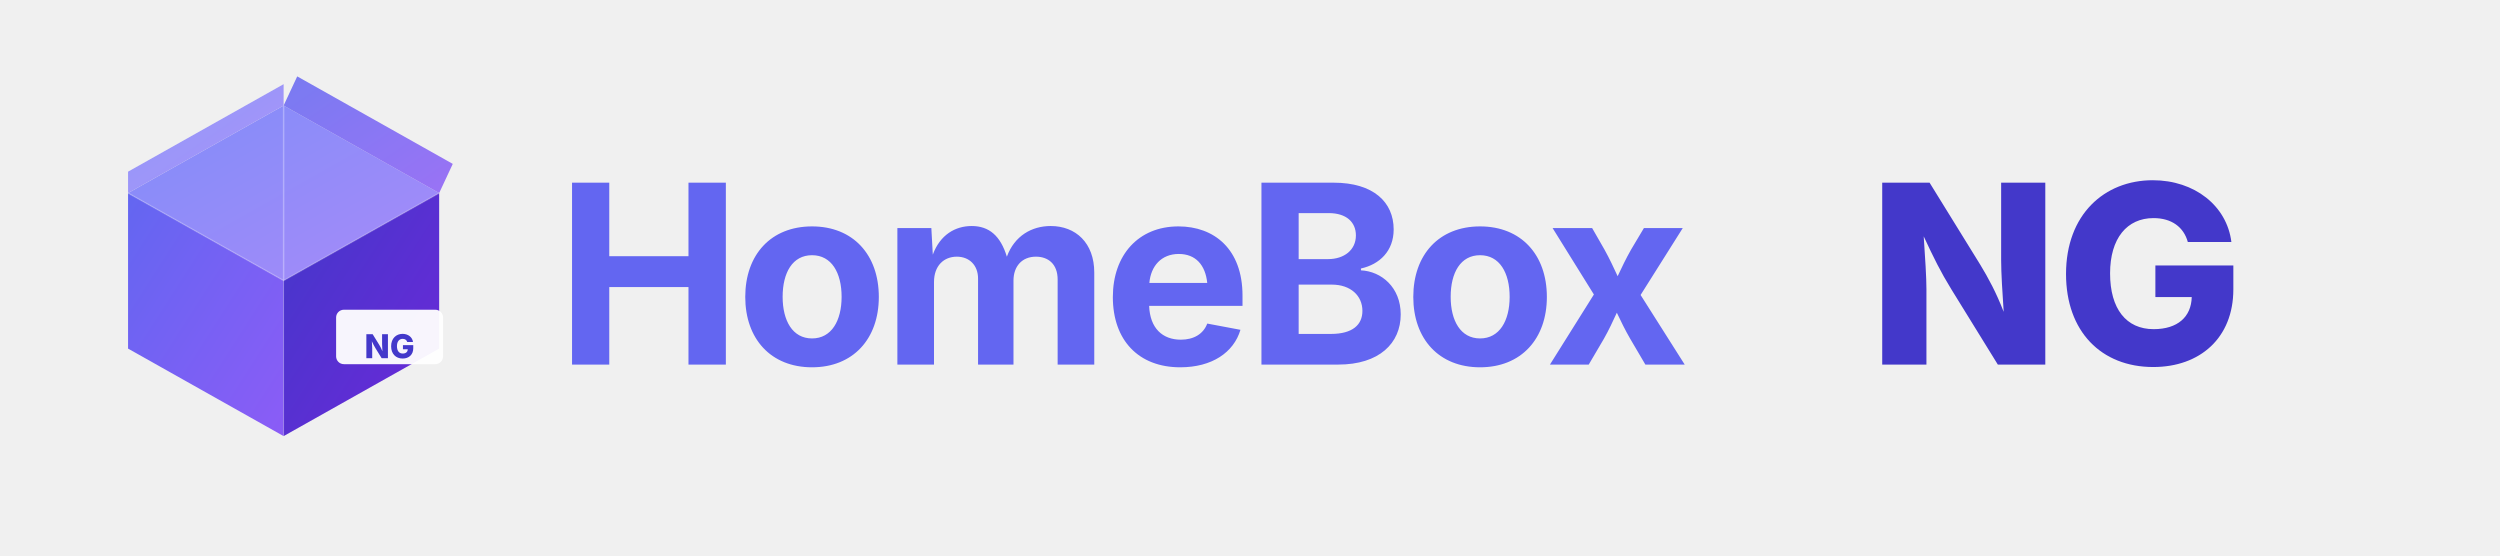
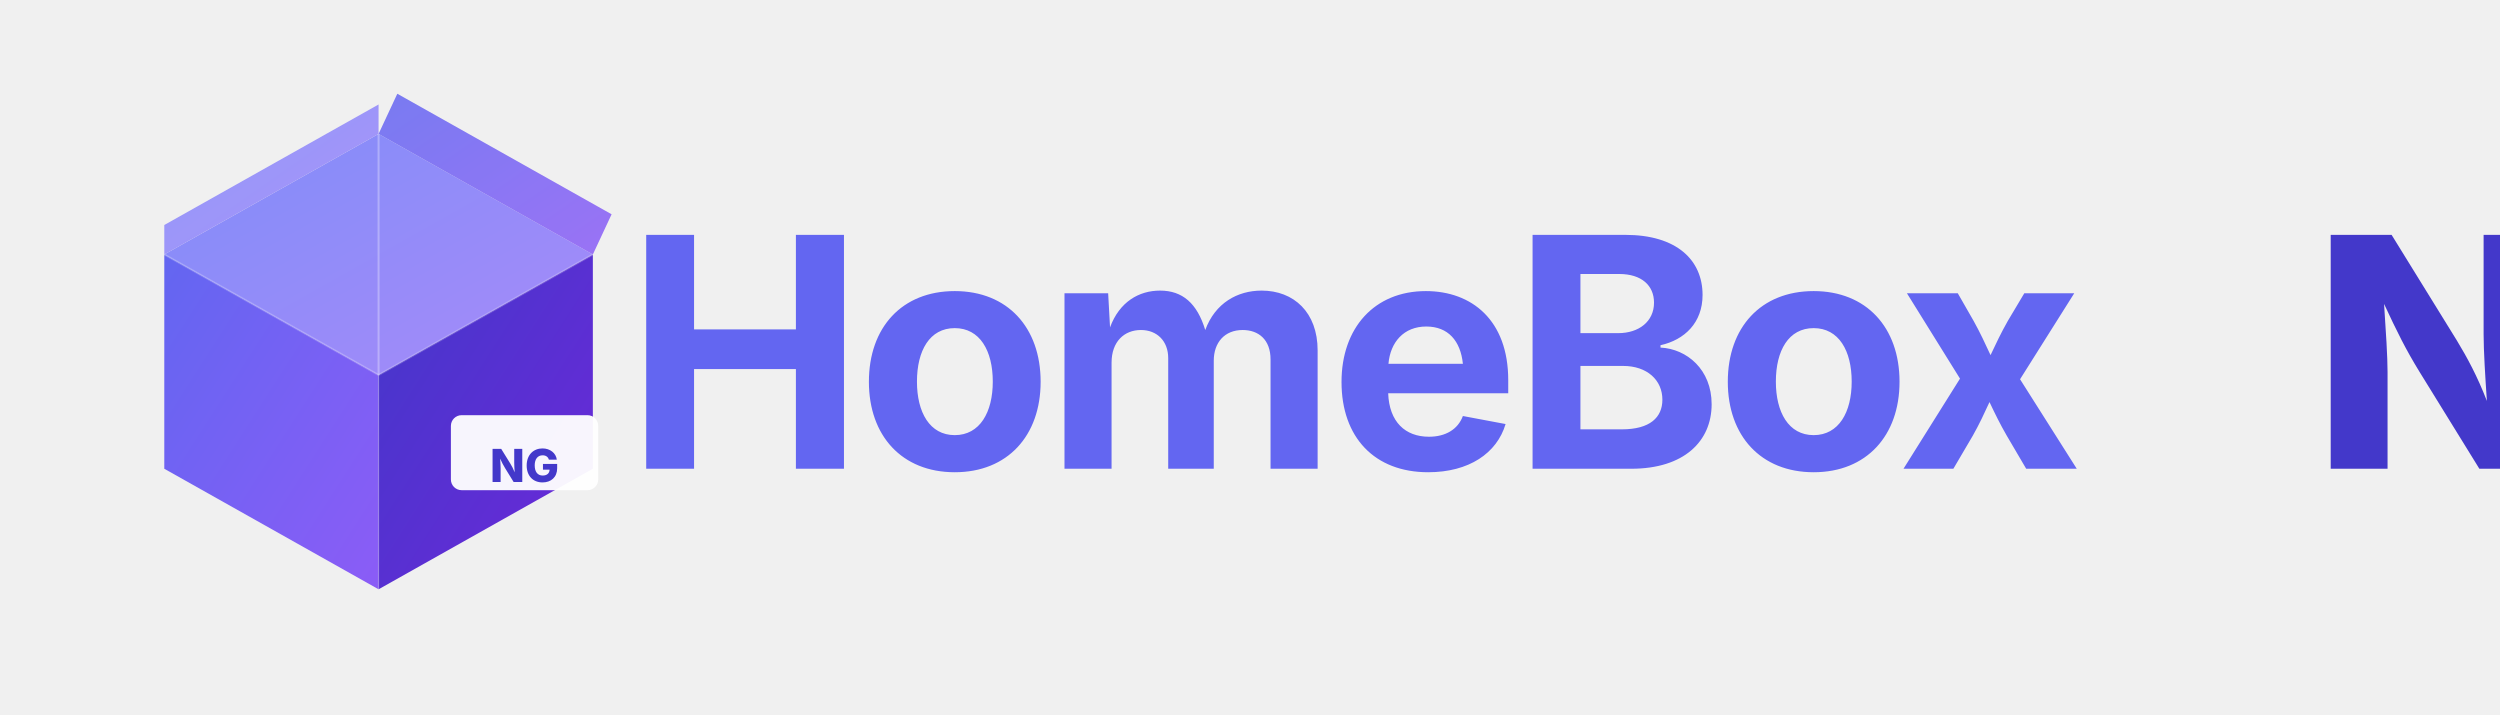
- <svg xmlns="http://www.w3.org/2000/svg" viewBox="0 0 720 160" fill="none">
+ <svg xmlns="http://www.w3.org/2000/svg" viewBox="0 0 560 160" fill="none">
  <defs>
    <linearGradient id="lg-primary" x1="0%" y1="0%" x2="100%" y2="100%">
      <stop offset="0%" style="stop-color:#6366f1;stop-opacity:1" />
      <stop offset="100%" style="stop-color:#8b5cf6;stop-opacity:1" />
    </linearGradient>
    <linearGradient id="lg-accent" x1="0%" y1="0%" x2="100%" y2="100%">
      <stop offset="0%" style="stop-color:#818cf8;stop-opacity:1" />
      <stop offset="100%" style="stop-color:#a78bfa;stop-opacity:1" />
    </linearGradient>
    <linearGradient id="lg-dark" x1="0%" y1="0%" x2="100%" y2="100%">
      <stop offset="0%" style="stop-color:#4338ca;stop-opacity:1" />
      <stop offset="100%" style="stop-color:#6d28d9;stop-opacity:1" />
    </linearGradient>
  </defs>
-   <g transform="translate(10, 8) scale(0.28)">
+   <g transform="translate(8, 6) scale(0.30)">
    <path d="M256 80 L416 170 L256 260 L96 170 Z" fill="url(#lg-accent)" />
    <path d="M96 170 L256 260 L256 420 L96 330 Z" fill="url(#lg-primary)" />
    <path d="M416 170 L256 260 L256 420 L416 330 Z" fill="url(#lg-dark)" />
    <path d="M256 80 L96 170 L96 148 L256 58 Z" fill="url(#lg-accent)" opacity="0.9" />
    <path d="M256 80 L416 170 L430 140 L270 50 Z" fill="url(#lg-primary)" opacity="0.85" />
    <rect x="310" y="290" width="110" height="56" rx="8" fill="#ffffff" opacity="0.95" />
    <text x="365" y="327" font-family="Inter, system-ui, -apple-system, sans-serif" font-weight="800" font-size="34" fill="#4338ca" text-anchor="middle" dominant-baseline="middle">NG</text>
    <path d="M256 80 L256 260" stroke="#ffffff" stroke-width="1.5" opacity="0.3" />
    <path d="M256 260 L256 420" stroke="#ffffff" stroke-width="1" opacity="0.15" />
    <path d="M96 170 L256 260 L416 170" stroke="#ffffff" stroke-width="1.5" opacity="0.2" fill="none" />
  </g>
-   <g transform="translate(160, 0)">
+   <g transform="translate(140, 0)">
    <text y="105" font-family="Inter, system-ui, -apple-system, sans-serif" font-weight="700" font-size="72" fill="#6366f1" letter-spacing="-2">HomeBox</text>
    <text x="378" y="105" font-family="Inter, system-ui, -apple-system, sans-serif" font-weight="800" font-size="72" fill="#4338ca" letter-spacing="-1">NG</text>
  </g>
</svg>
